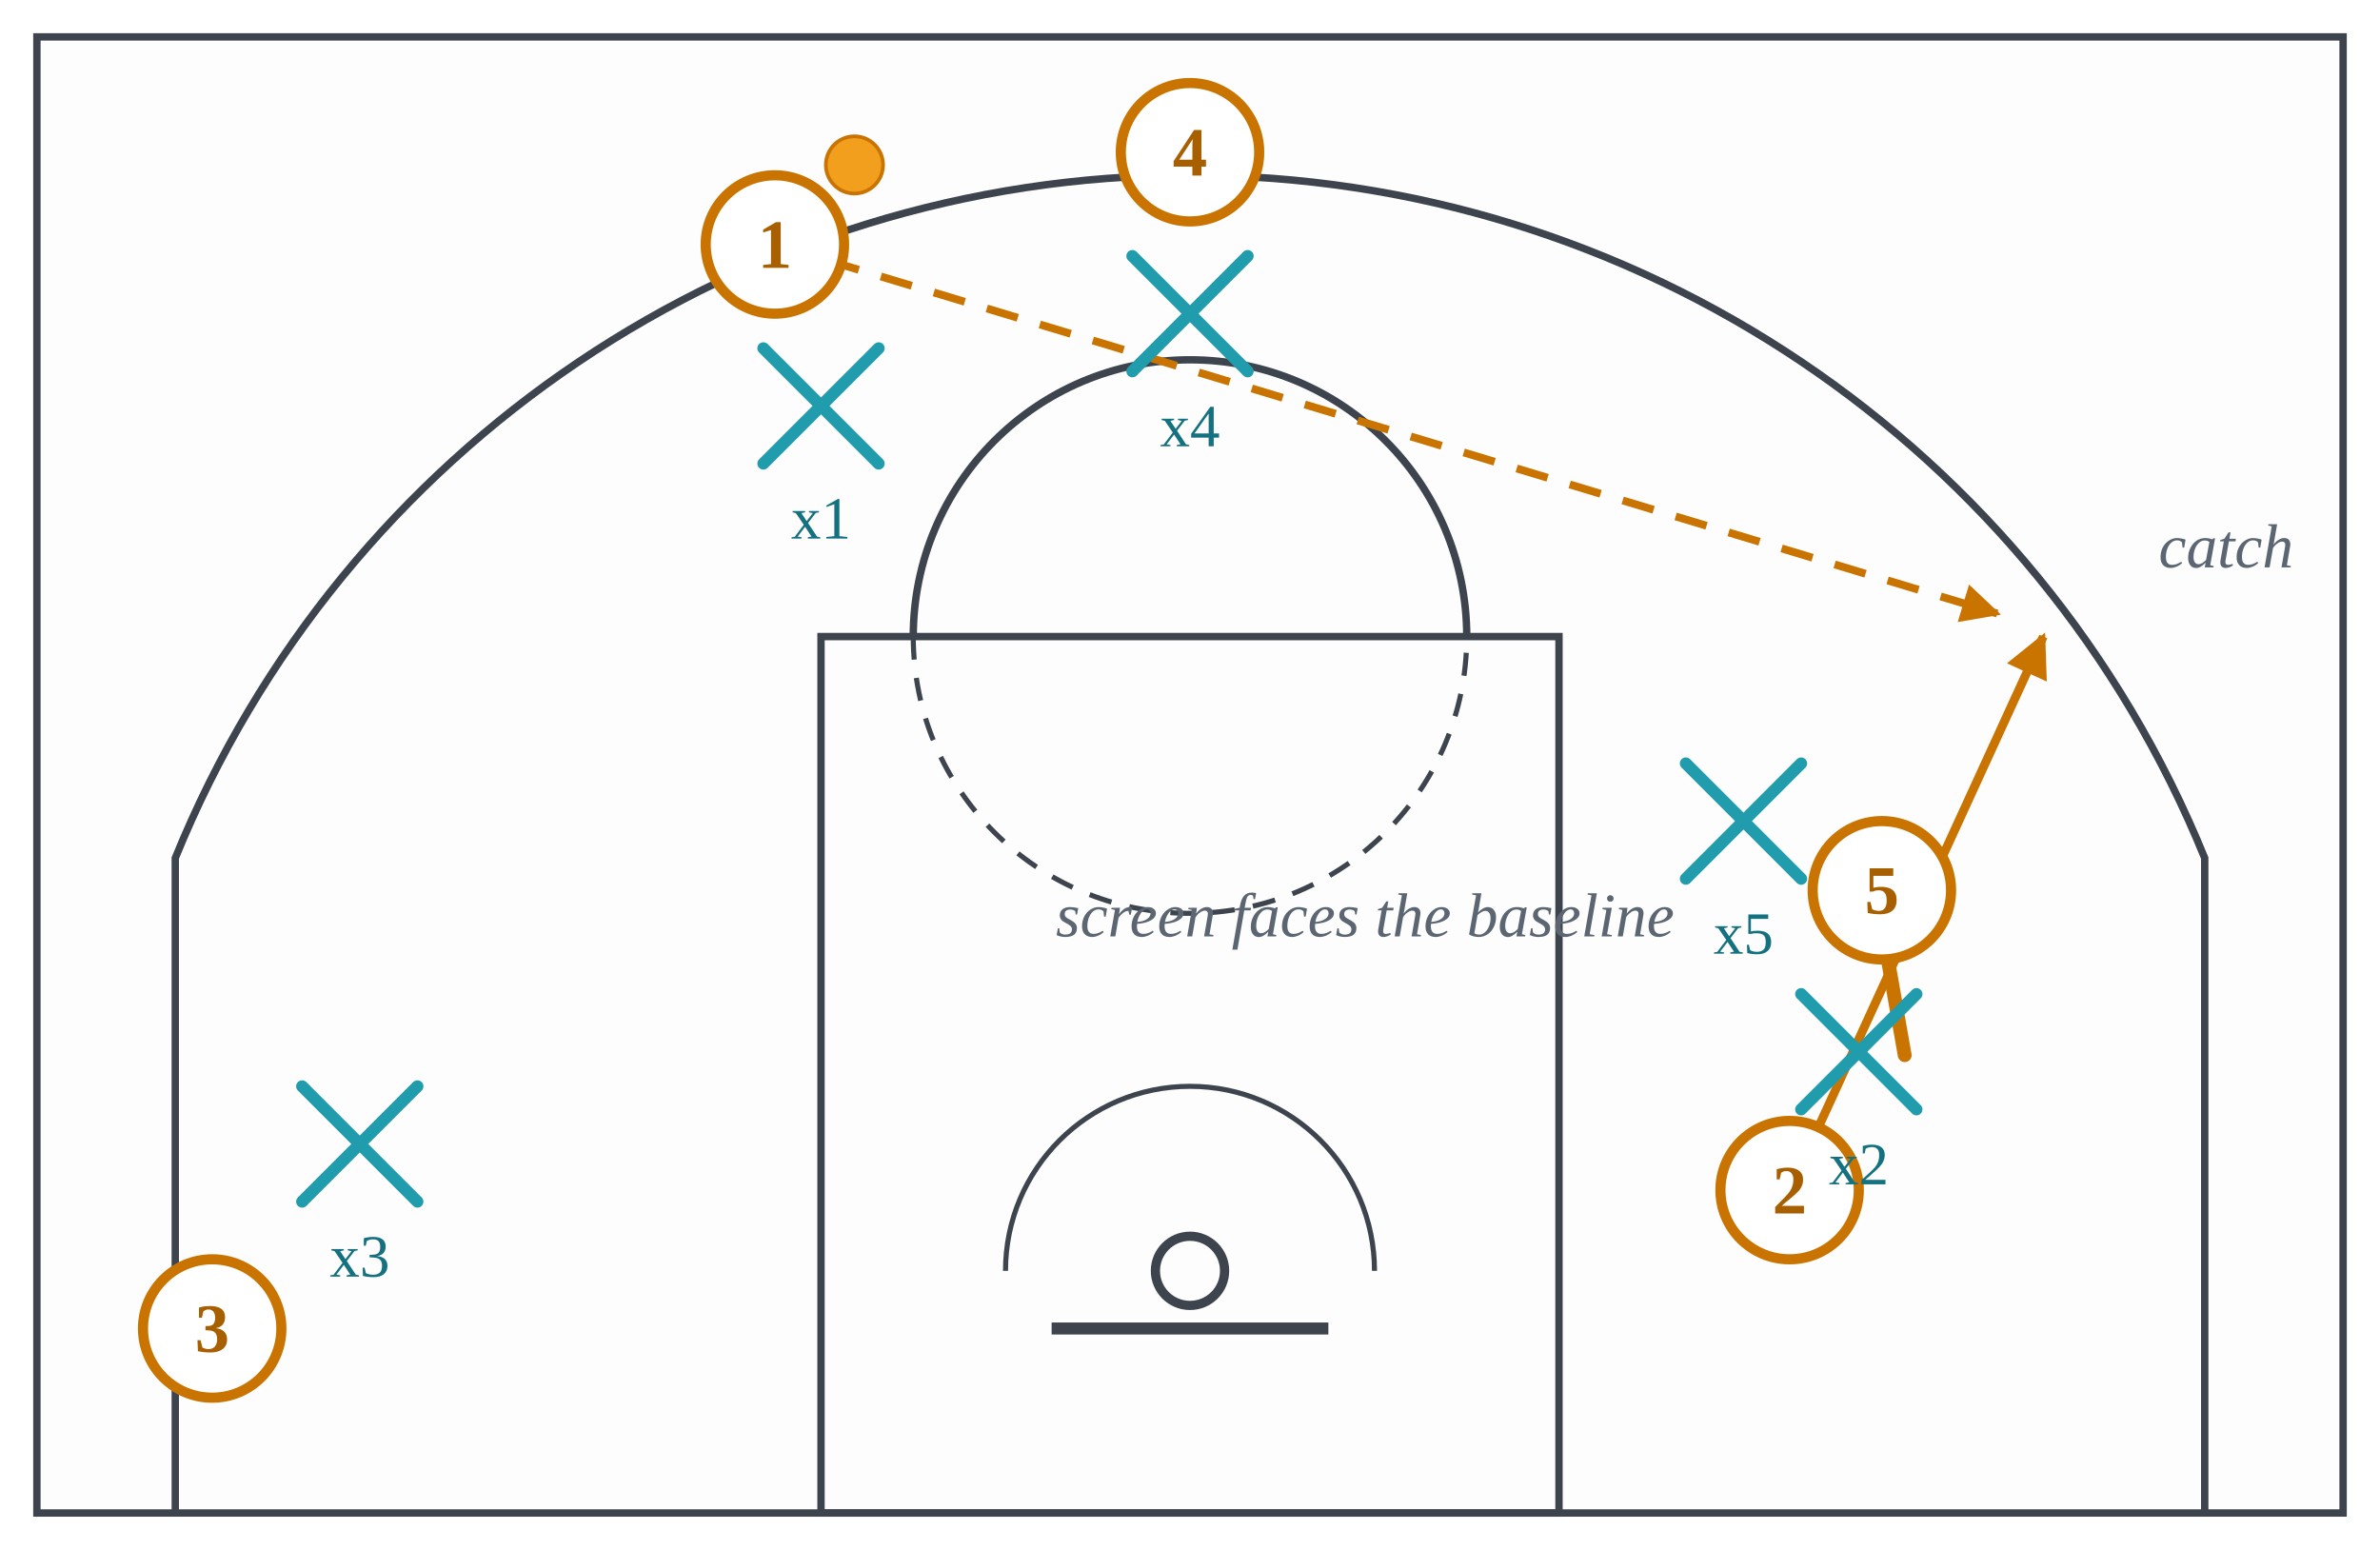
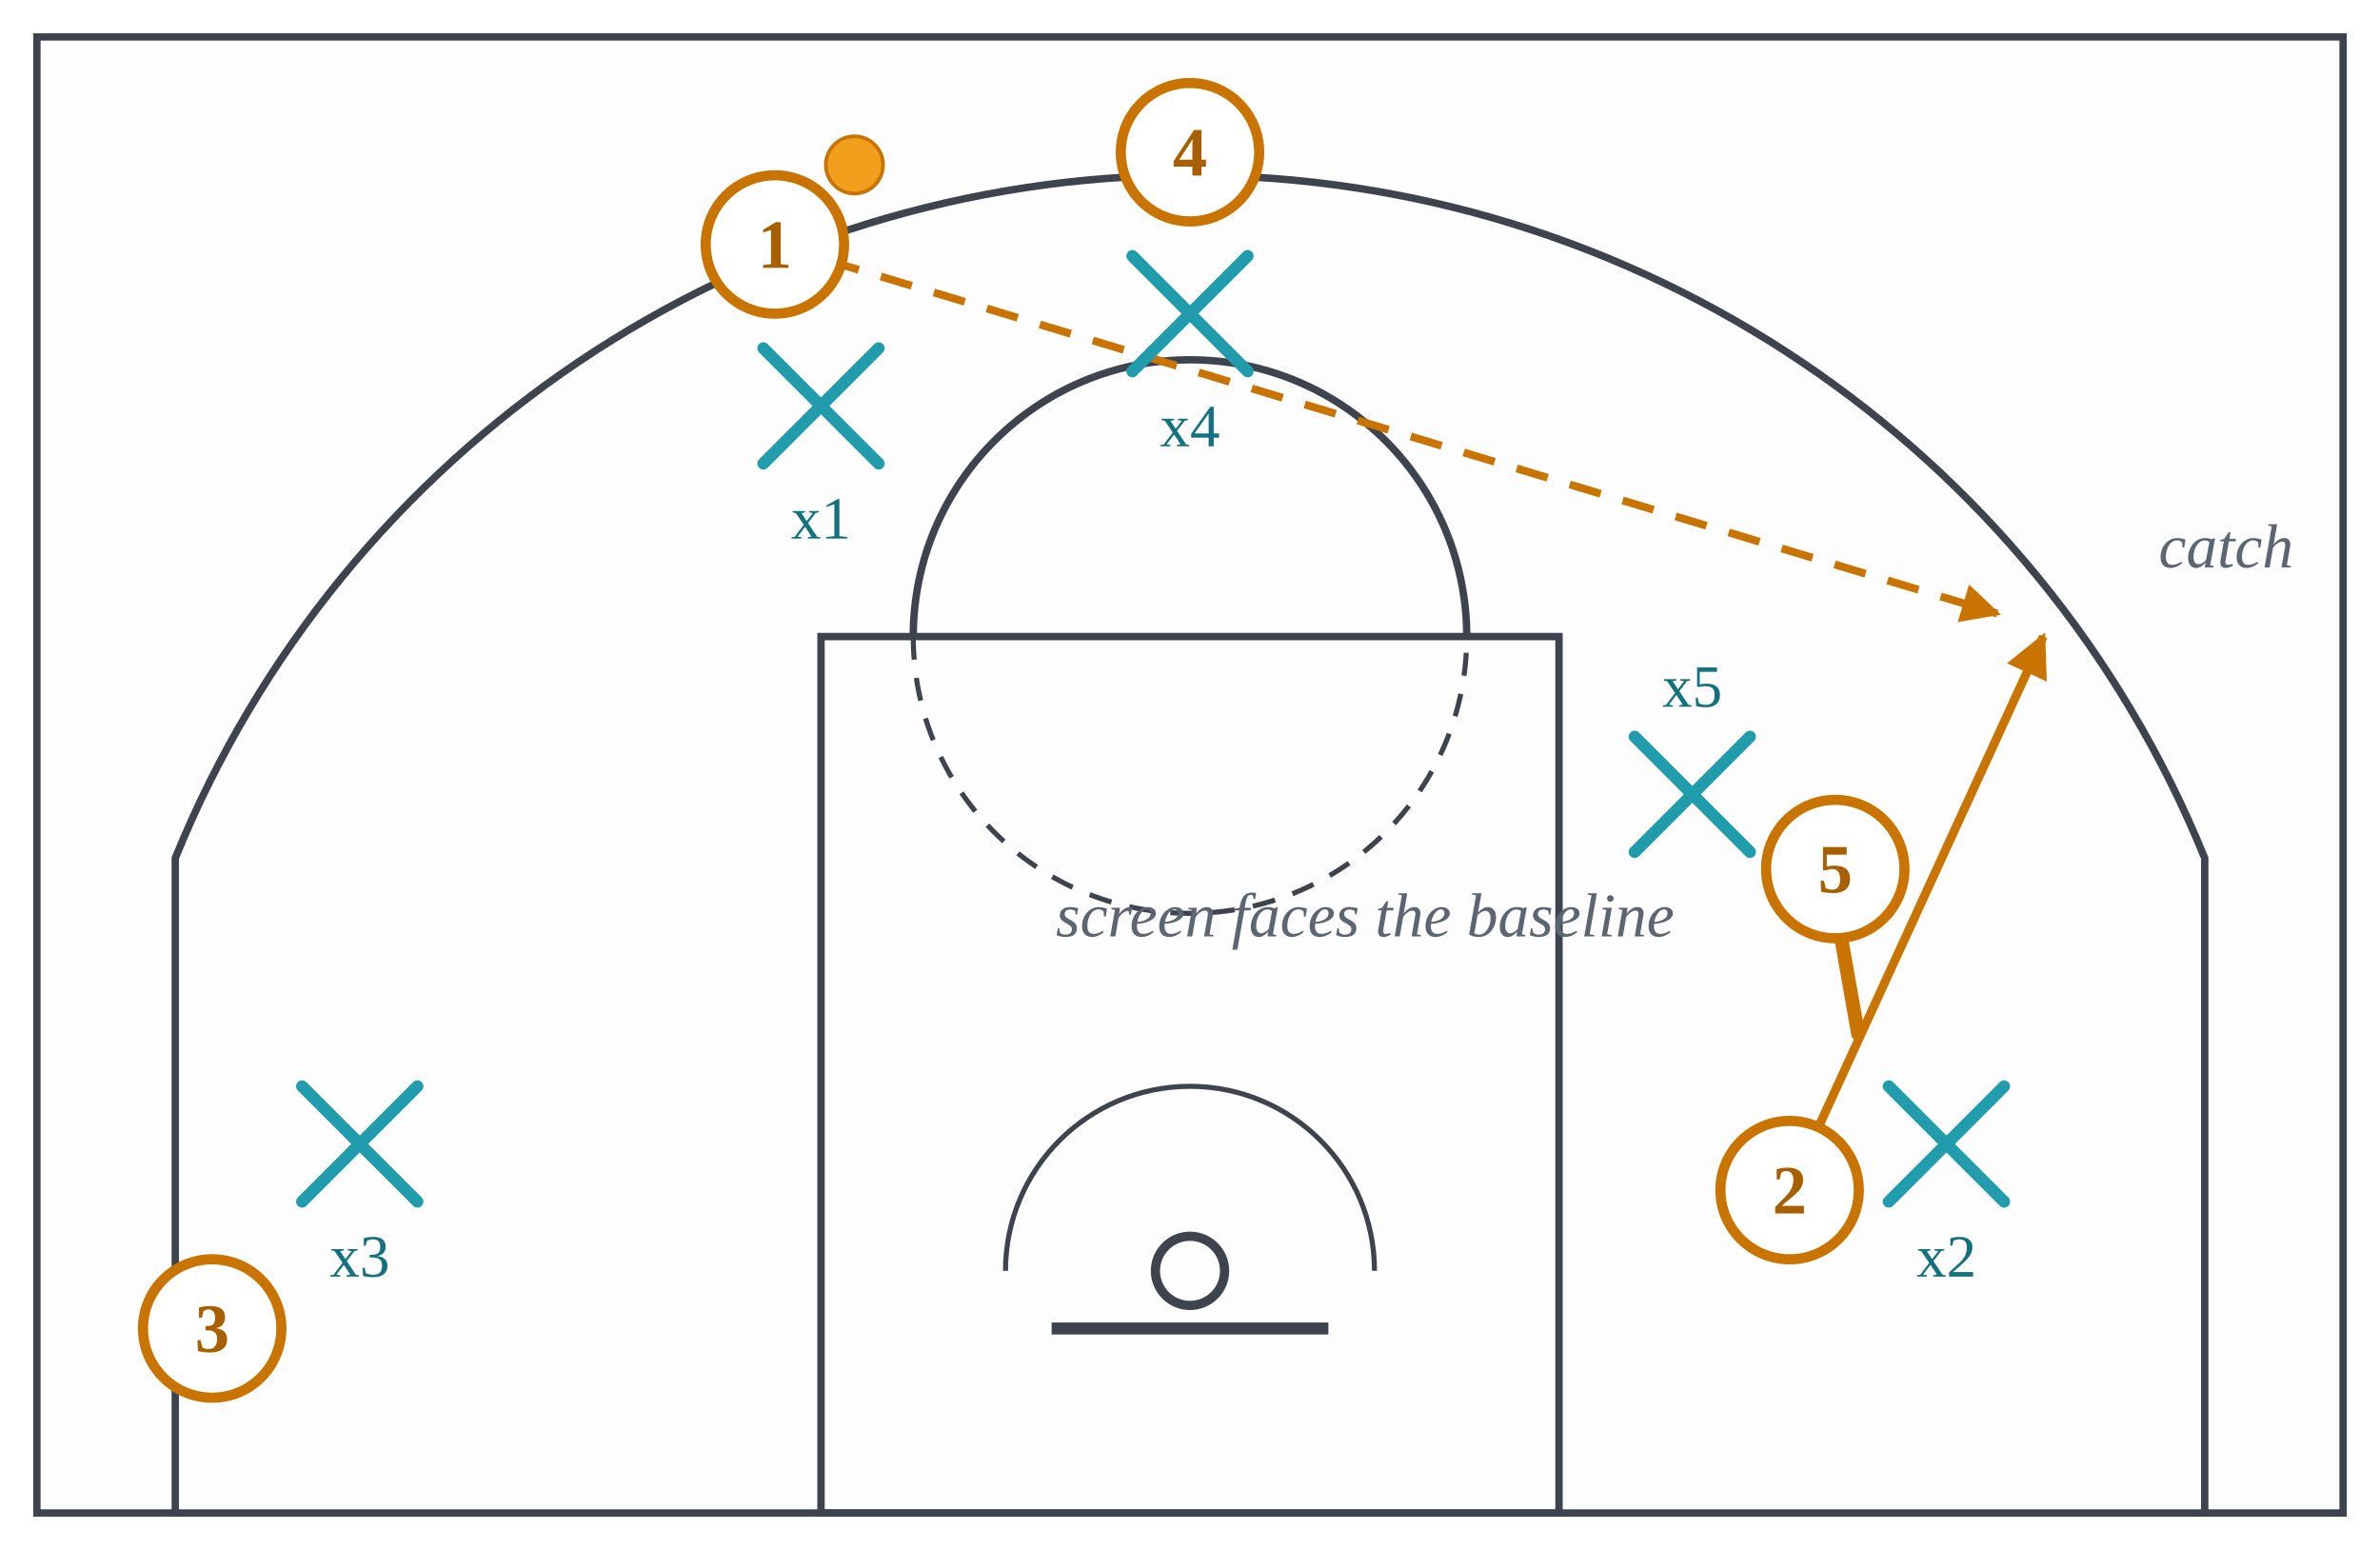
<svg xmlns="http://www.w3.org/2000/svg" viewBox="0 0 516.0 336.0" width="516.0" role="img" aria-label="The ball is at the left slot. On the right side, a shooter starts near the right block. A big stands above him facing the baseline and sets the screen on the shooter's defender, who is between the shooter and the perimeter. The shooter runs up off the screen to the right wing and catches a pass from the slot. His defender is trailing him around the screen. The other two attackers are spaced in the left corner and at the top." class="hd-court-svg">
  <defs>
    <marker id="hd-arrow-o" viewBox="0 0 10 10" refX="9" refY="5" markerWidth="5" markerHeight="5" orient="auto-start-reverse">
      <path d="M 0 0 L 10 5 L 0 10 z" fill="var(--hd-offense, #C97400)" />
    </marker>
    <marker id="hd-arrow-d" viewBox="0 0 10 10" refX="9" refY="5" markerWidth="5" markerHeight="5" orient="auto-start-reverse">
      <path d="M 0 0 L 10 5 L 0 10 z" fill="var(--hd-defense, #209CAD)" />
    </marker>
  </defs>
  <rect x="8.0" y="8.0" width="500.0" height="320.0" fill="var(--court-floor, #fdfdfd)" stroke="var(--court-line, #3d444d)" stroke-width="1.6" />
  <path d="M 38.0 328.0 L 38.0 186.02 A 237.5 237.5 0 0 1 478.0 186.02 L 478.0 328.0" stroke="var(--court-line, #3d444d)" fill="none" stroke-width="1.6" />
  <rect x="178.0" y="138.0" width="160.0" height="190.0" stroke="var(--court-line, #3d444d)" fill="none" stroke-width="1.6" />
  <path d="M 198.0 138.0 A 60.0 60.0 0 0 1 318.0 138.0" stroke="var(--court-line, #3d444d)" fill="none" stroke-width="1.6" />
  <path d="M 198.0 138.0 A 60.0 60.0 0 0 0 318.0 138.0" stroke="var(--court-line, #3d444d)" fill="none" stroke-width="1.1" stroke-dasharray="5 4" />
  <path d="M 218.0 275.5 A 40.0 40.0 0 0 1 298.0 275.5" stroke="var(--court-line, #3d444d)" fill="none" stroke-width="1.1" />
  <line x1="228.0" y1="288.0" x2="288.0" y2="288.0" stroke="var(--court-line, #3d444d)" stroke-width="2.6" />
  <circle cx="258.0" cy="275.5" r="7.5" stroke="var(--court-line, #3d444d)" fill="none" stroke-width="2" />
-   <line x1="412.952" y1="228.742" x2="407.048" y2="195.258" stroke="var(--hd-offense, #C97400)" stroke-width="3" stroke-linecap="round" />
+   <line x1="402.852" y1="224.142" x2="396.948" y2="190.658" stroke="var(--hd-offense, #C97400)" stroke-width="3" stroke-linecap="round" />
  <line x1="388.0" y1="258.0" x2="443.0" y2="138.0" stroke="var(--hd-offense, #C97400)" fill="none" marker-end="url(#hd-arrow-o)" stroke-width="1.9" />
  <line x1="168.0" y1="53.0" x2="433.0" y2="133.0" stroke="var(--hd-offense, #C97400)" fill="none" marker-end="url(#hd-arrow-o)" stroke-width="1.7" stroke-dasharray="7 5" />
  <circle cx="168.0" cy="53.0" r="15.0" fill="var(--court-floor, #fff)" stroke="var(--hd-offense, #C97400)" stroke-width="2.2" />
  <text x="168.0" y="53.0" text-anchor="middle" dominant-baseline="central" font-size="15.0" font-weight="600" fill="var(--hd-offense-ink, #A85F00)">1</text>
  <circle cx="185.25" cy="35.75" r="6.2" fill="#F39F1E" stroke="var(--hd-offense, #C97400)" stroke-width="0.8" />
  <circle cx="388.0" cy="258.0" r="15.0" fill="var(--court-floor, #fff)" stroke="var(--hd-offense, #C97400)" stroke-width="2.2" />
  <text x="388.0" y="258.0" text-anchor="middle" dominant-baseline="central" font-size="15.0" font-weight="600" fill="var(--hd-offense-ink, #A85F00)">2</text>
-   <circle cx="408.0" cy="193.0" r="15.0" fill="var(--court-floor, #fff)" stroke="var(--hd-offense, #C97400)" stroke-width="2.2" />
-   <text x="408.0" y="193.0" text-anchor="middle" dominant-baseline="central" font-size="15.0" font-weight="600" fill="var(--hd-offense-ink, #A85F00)">5</text>
+   <circle cx="397.9" cy="188.4" r="15.0" fill="var(--court-floor, #fff)" stroke="var(--hd-offense, #C97400)" stroke-width="2.2" />
+   <text x="397.9" y="188.4" text-anchor="middle" dominant-baseline="central" font-size="15.0" font-weight="600" fill="var(--hd-offense-ink, #A85F00)">5</text>
  <circle cx="46.0" cy="288.0" r="15.0" fill="var(--court-floor, #fff)" stroke="var(--hd-offense, #C97400)" stroke-width="2.2" />
  <text x="46.0" y="288.0" text-anchor="middle" dominant-baseline="central" font-size="15.0" font-weight="600" fill="var(--hd-offense-ink, #A85F00)">3</text>
  <circle cx="258.0" cy="33.0" r="15.0" fill="var(--court-floor, #fff)" stroke="var(--hd-offense, #C97400)" stroke-width="2.2" />
  <text x="258.0" y="33.0" text-anchor="middle" dominant-baseline="central" font-size="15.0" font-weight="600" fill="var(--hd-offense-ink, #A85F00)">4</text>
  <line x1="165.5" y1="75.5" x2="190.5" y2="100.5" stroke="var(--hd-defense, #209CAD)" stroke-width="2.6" stroke-linecap="round" />
  <line x1="165.5" y1="100.5" x2="190.5" y2="75.5" stroke="var(--hd-defense, #209CAD)" stroke-width="2.6" stroke-linecap="round" />
  <text x="178.0" y="116.75" text-anchor="middle" font-size="13.0" fill="var(--hd-defense-ink, #14717F)">x1</text>
-   <line x1="390.5" y1="215.5" x2="415.5" y2="240.5" stroke="var(--hd-defense, #209CAD)" stroke-width="2.6" stroke-linecap="round" />
-   <line x1="390.5" y1="240.5" x2="415.5" y2="215.5" stroke="var(--hd-defense, #209CAD)" stroke-width="2.6" stroke-linecap="round" />
-   <text x="403.0" y="256.75" text-anchor="middle" font-size="13.0" fill="var(--hd-defense-ink, #14717F)">x2</text>
-   <line x1="365.5" y1="165.5" x2="390.5" y2="190.5" stroke="var(--hd-defense, #209CAD)" stroke-width="2.6" stroke-linecap="round" />
-   <line x1="365.5" y1="190.5" x2="390.5" y2="165.5" stroke="var(--hd-defense, #209CAD)" stroke-width="2.6" stroke-linecap="round" />
-   <text x="378.0" y="206.75" text-anchor="middle" font-size="13.0" fill="var(--hd-defense-ink, #14717F)">x5</text>
+   <line x1="409.5" y1="235.5" x2="434.5" y2="260.5" stroke="var(--hd-defense, #209CAD)" stroke-width="2.6" stroke-linecap="round" />
+   <line x1="409.5" y1="260.5" x2="434.5" y2="235.5" stroke="var(--hd-defense, #209CAD)" stroke-width="2.6" stroke-linecap="round" />
+   <text x="422.0" y="276.75" text-anchor="middle" font-size="13.0" fill="var(--hd-defense-ink, #14717F)">x2</text>
+   <line x1="354.4" y1="159.7" x2="379.4" y2="184.7" stroke="var(--hd-defense, #209CAD)" stroke-width="2.6" stroke-linecap="round" />
+   <line x1="354.4" y1="184.7" x2="379.4" y2="159.7" stroke="var(--hd-defense, #209CAD)" stroke-width="2.6" stroke-linecap="round" />
+   <text x="366.9" y="153.2" text-anchor="middle" font-size="13.0" fill="var(--hd-defense-ink, #14717F)">x5</text>
  <line x1="65.5" y1="235.5" x2="90.5" y2="260.5" stroke="var(--hd-defense, #209CAD)" stroke-width="2.6" stroke-linecap="round" />
  <line x1="65.5" y1="260.5" x2="90.5" y2="235.5" stroke="var(--hd-defense, #209CAD)" stroke-width="2.6" stroke-linecap="round" />
  <text x="78.0" y="276.75" text-anchor="middle" font-size="13.0" fill="var(--hd-defense-ink, #14717F)">x3</text>
  <line x1="245.5" y1="55.5" x2="270.5" y2="80.5" stroke="var(--hd-defense, #209CAD)" stroke-width="2.6" stroke-linecap="round" />
  <line x1="245.5" y1="80.5" x2="270.5" y2="55.5" stroke="var(--hd-defense, #209CAD)" stroke-width="2.6" stroke-linecap="round" />
  <text x="258.0" y="96.75" text-anchor="middle" font-size="13.0" fill="var(--hd-defense-ink, #14717F)">x4</text>
  <text x="363.0" y="203.0" text-anchor="end" font-size="13.5" font-style="italic" fill="var(--hd-muted, #5b6672)">screen faces the baseline</text>
  <text x="468.0" y="123.0" text-anchor="start" font-size="13.5" font-style="italic" fill="var(--hd-muted, #5b6672)">catch</text>
</svg>
